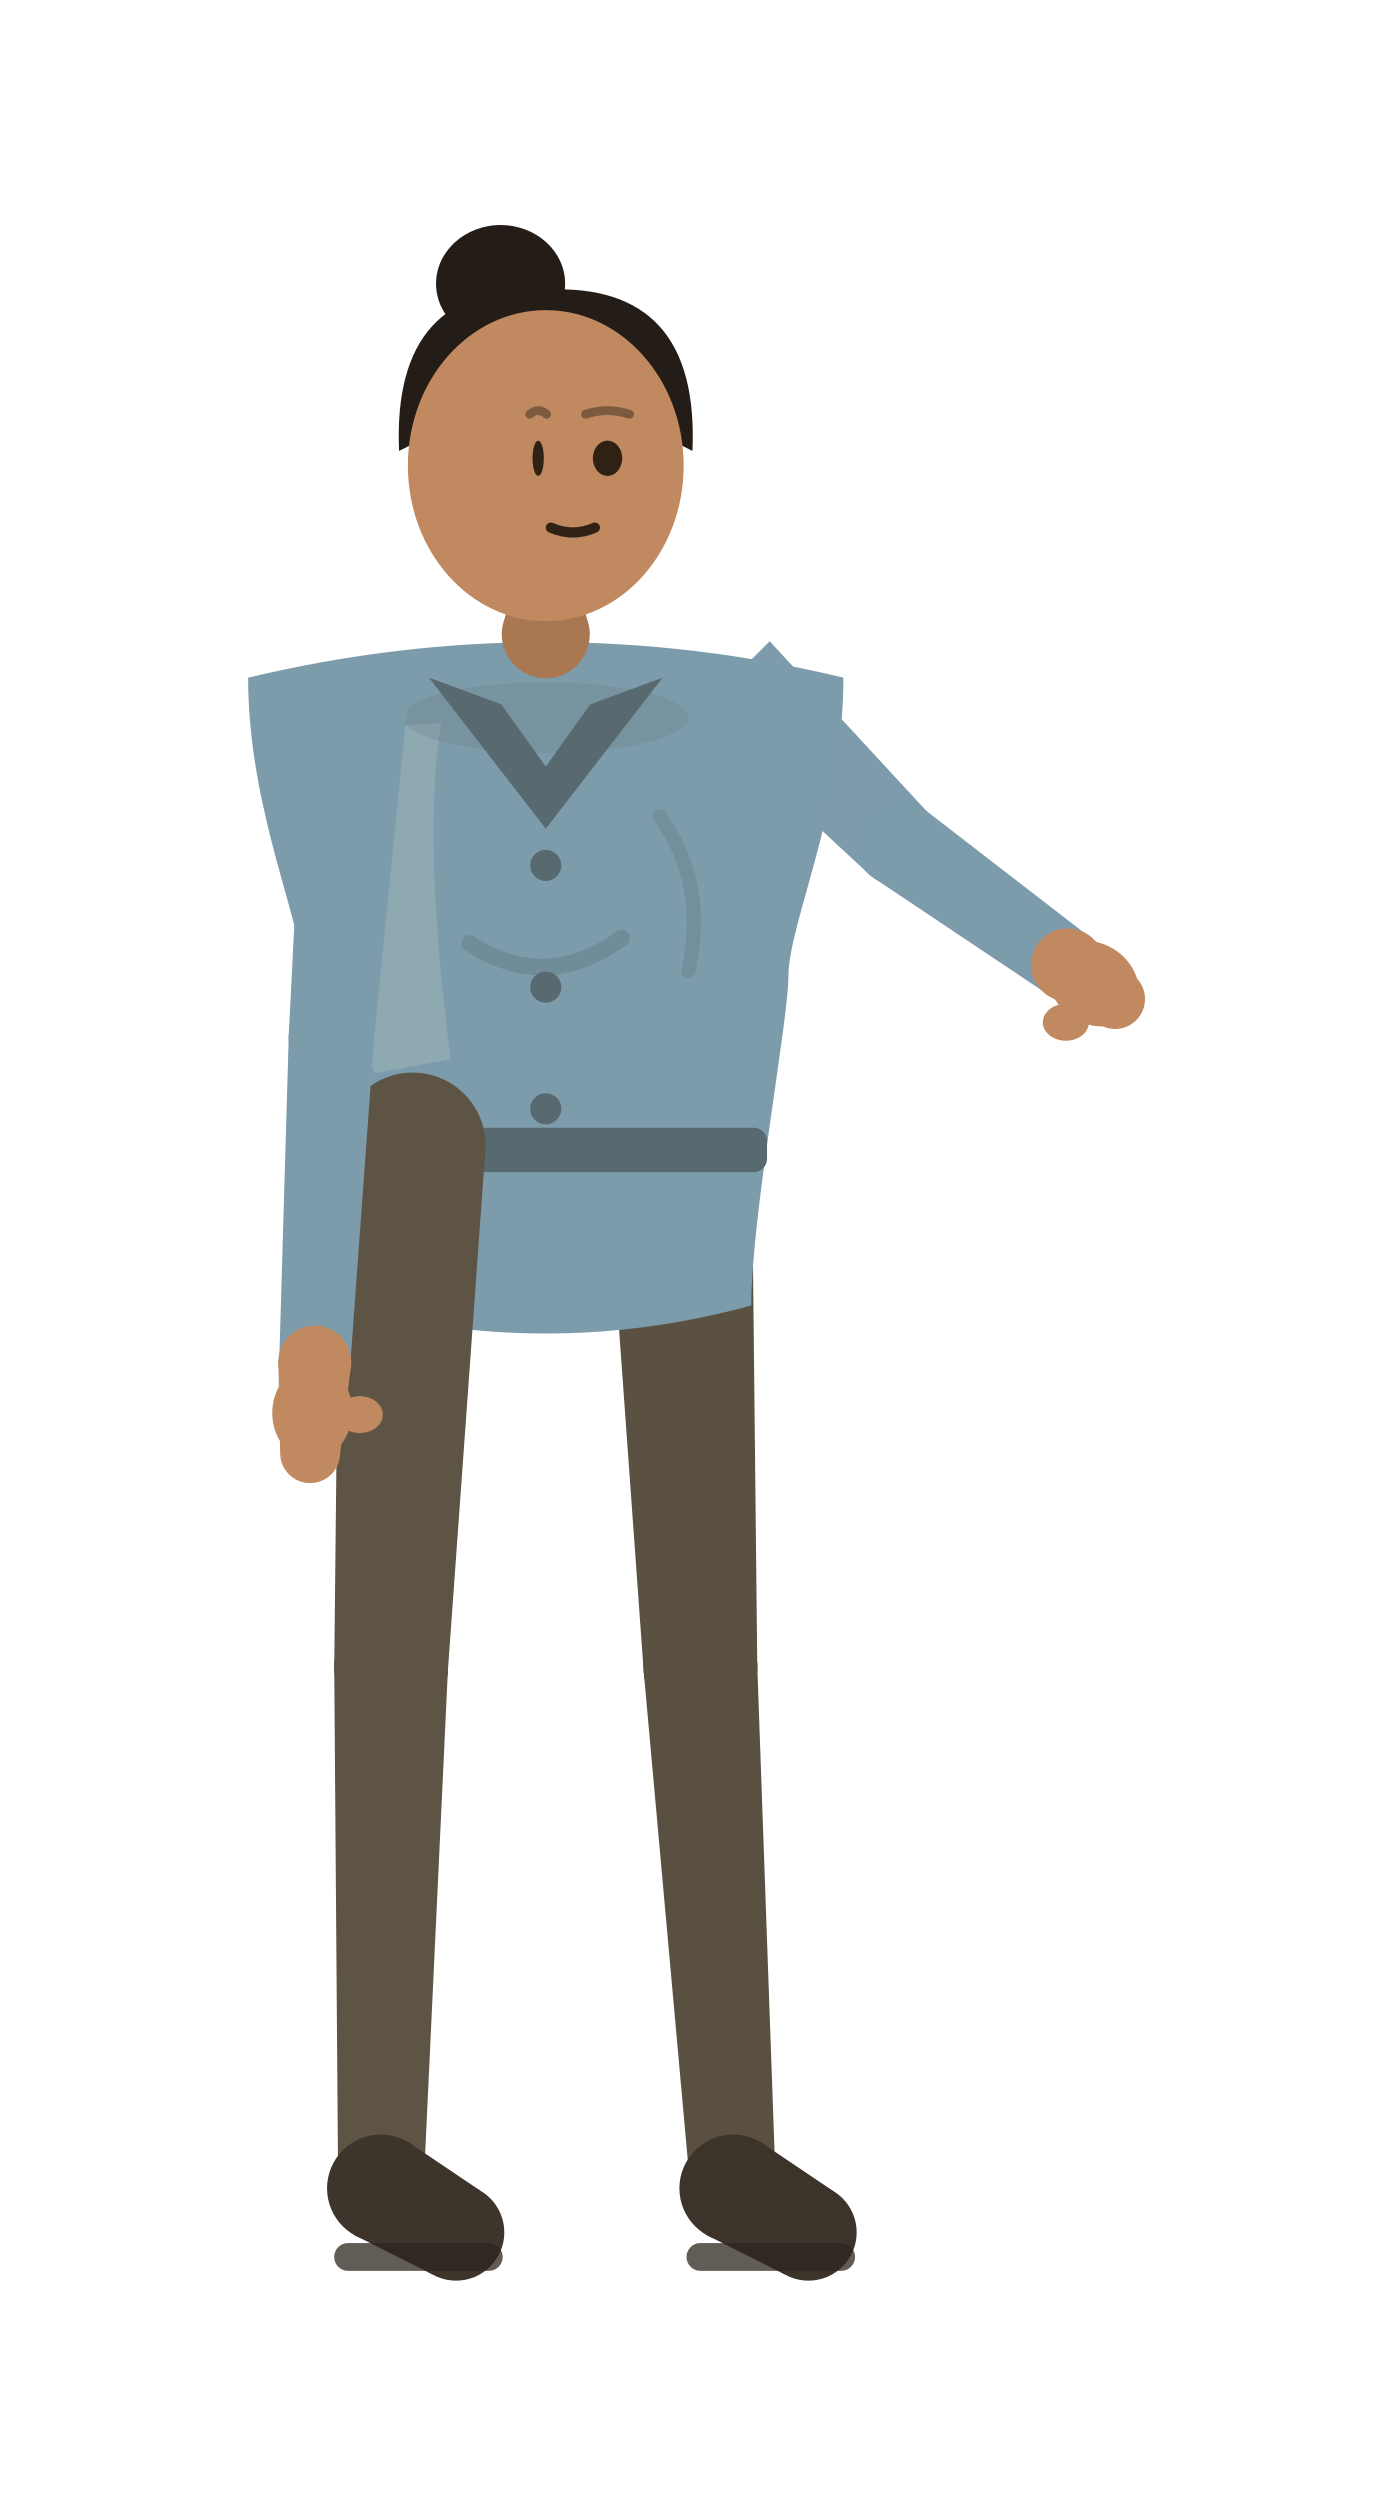
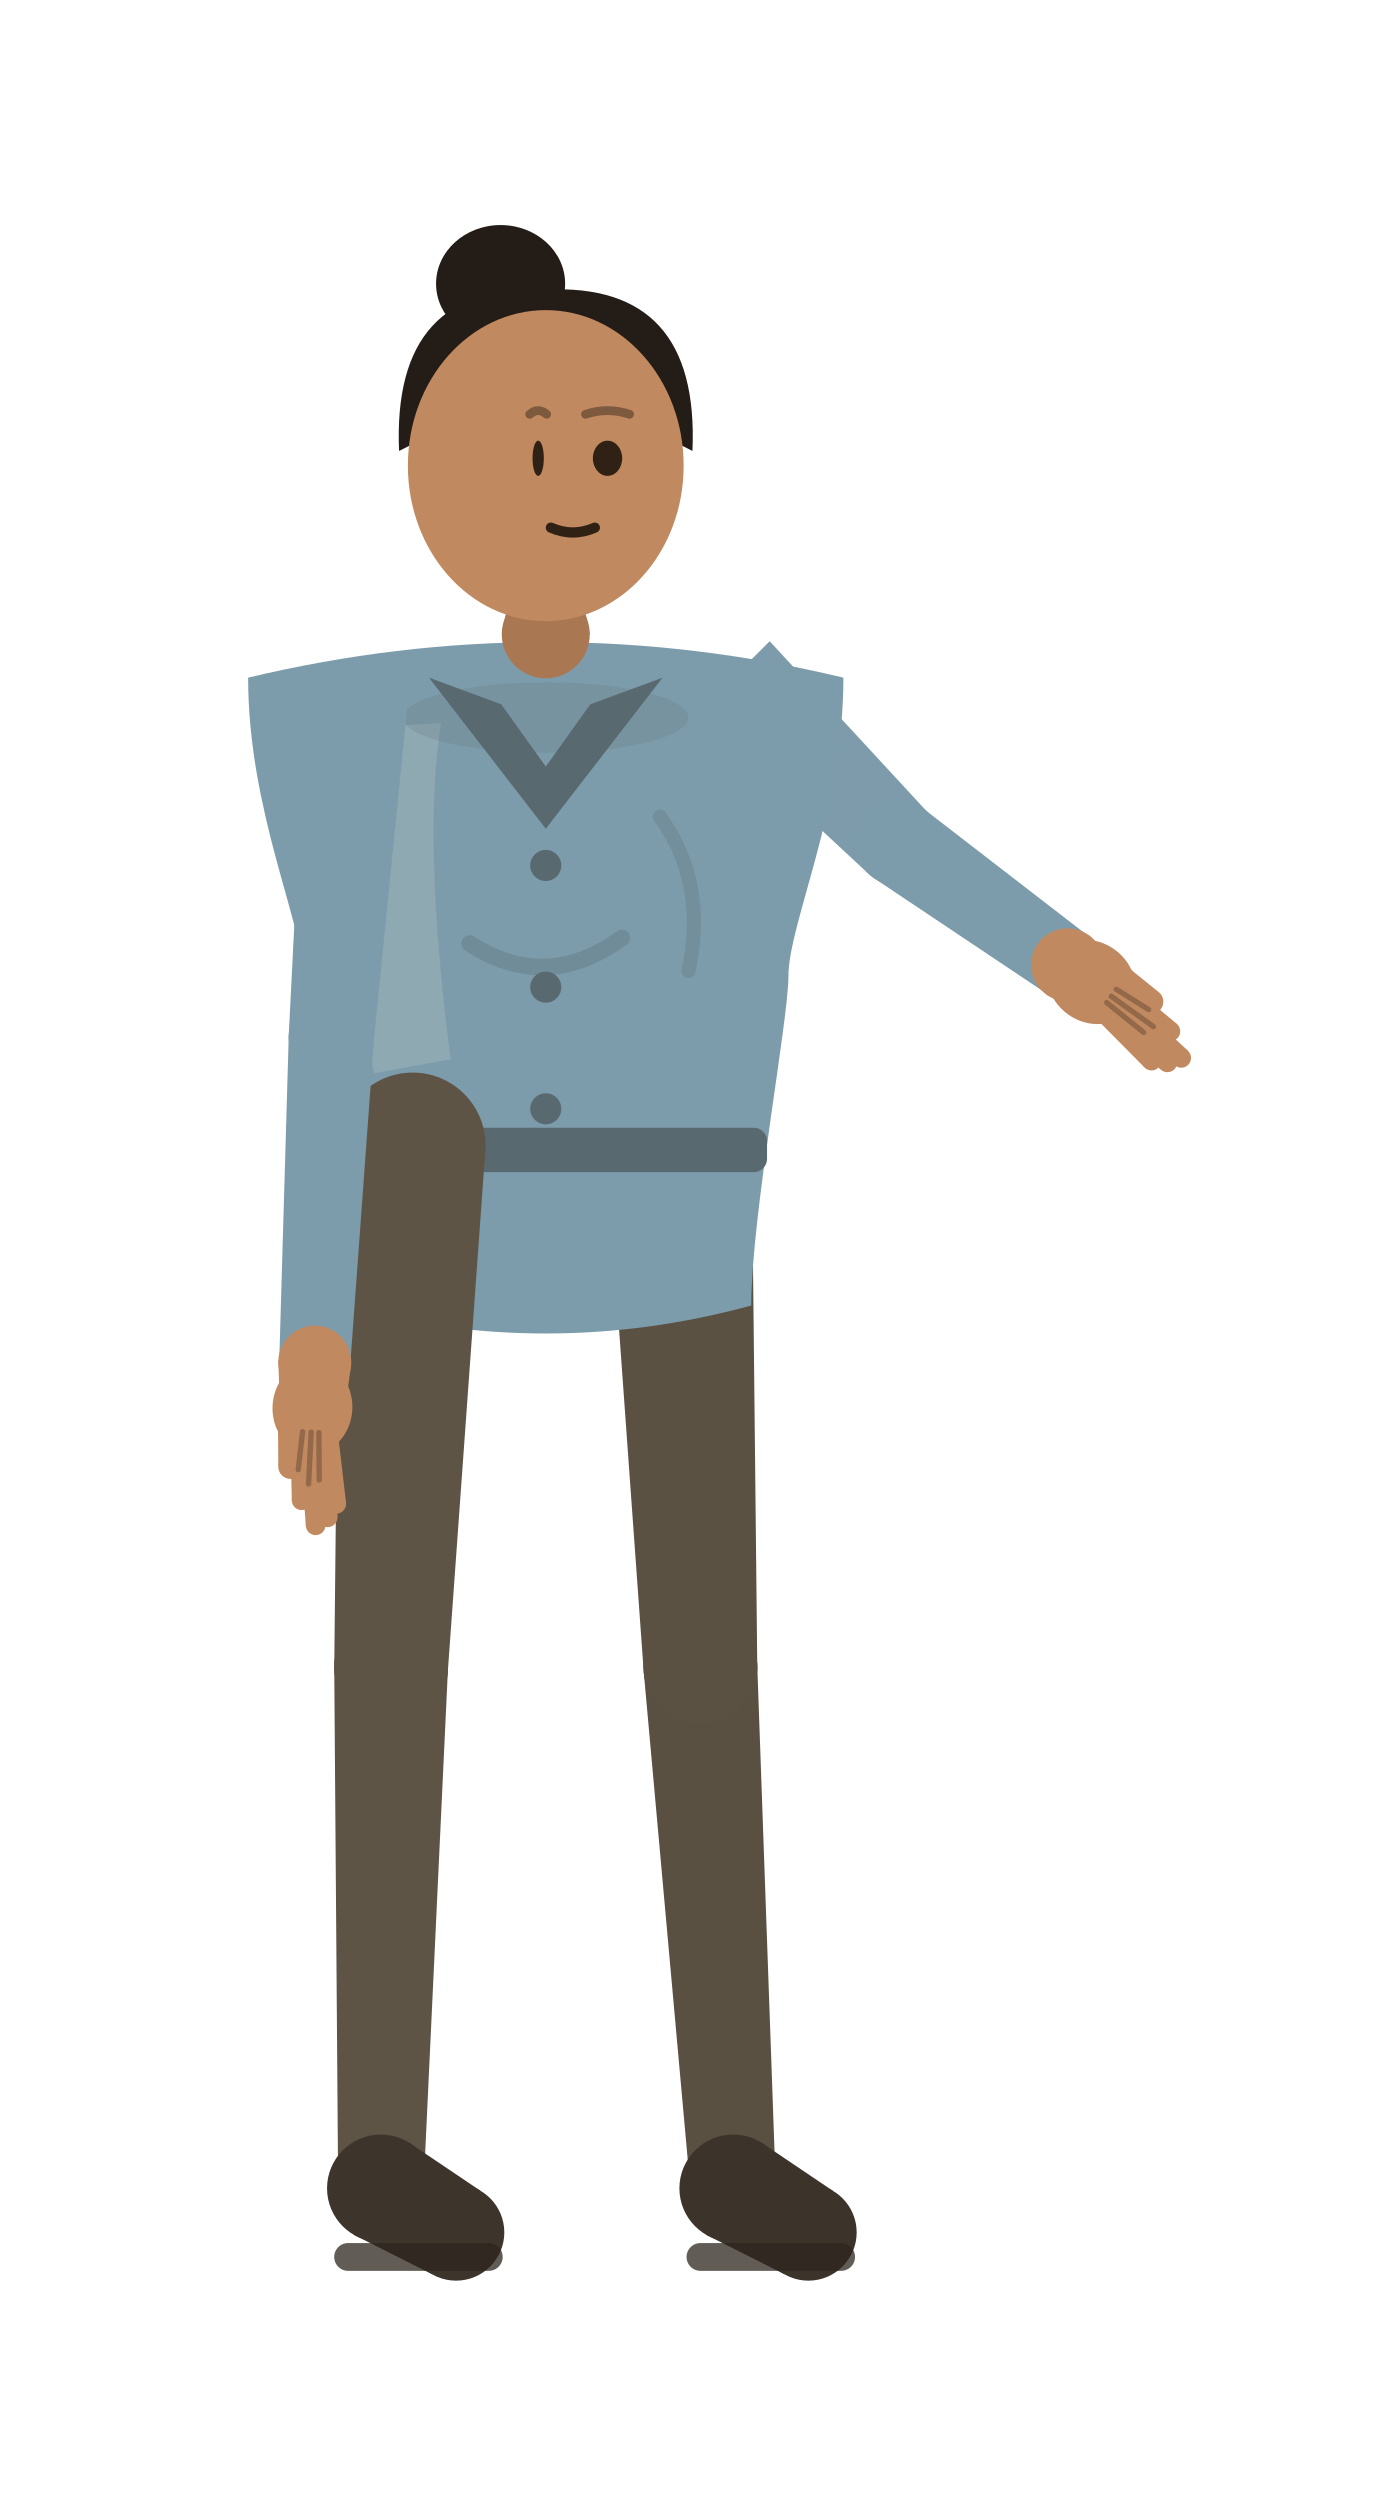
<svg xmlns="http://www.w3.org/2000/svg" class="nex-paperbook-figure" viewBox="-245.56 -515.4 622.11 1124.85" role="img" aria-label="Paperbook character">
  <g class="pb-figure" data-view-axis="three-quarter-right">
    <g class="pb-limb" fill="#595042">
      <path d="M 44.03 236.28 L 65.15 470.42 L 103.48 468.01 L 95.13 233.07 Z" />
      <circle cx="69.58" cy="234.68" r="25.6" />
      <circle cx="84.32" cy="469.21" r="19.2" />
    </g>
    <g class="pb-limb" fill="#5a5142">
      <path d="M 27.12 1.35 L 44 235.73 L 95.16 233.62 L 92.66 -1.35 Z" />
      <circle cx="59.89" cy="0" r="32.8" />
      <circle cx="69.58" cy="234.68" r="25.6" />
    </g>
    <g class="pb-foot" fill="#3c332a">
      <path d="M 72.09 490.09 L 107.2 507.79 L 129.15 470.32 L 96.55 448.34 Z" />
      <circle cx="84.32" cy="469.21" r="24.19" />
      <circle cx="118.18" cy="489.05" r="21.71" />
    </g>
    <g class="pb-foot" fill="#2e261e">
      <path d="M 69.6 500.09 L 132.9 500.09" stroke="#2e261e" stroke-width="12.51" stroke-linecap="round" fill="none" opacity="0.75" />
    </g>
    <g class="pb-limb" fill="#7d9baa">
      <path d="M 67.89 -194.12 L 144.74 -122.69 L 171.93 -149.8 L 100.75 -226.88 Z" />
      <circle cx="158.34" cy="-136.25" r="19.2" />
    </g>
    <g class="pb-top" fill="#7d9cab">
      <path d="M -133.92 -210.5 Q 0 -242.5 133.92 -210.5 C 133.92 -150.5 109.17 -100 109.17 -76 C 109.17 -56 92.45 32.4 92.45 72 Q 0 97.2 -92.45 72 C -92.45 32.4 -109.17 -56 -109.17 -76 C -109.17 -100 -133.92 -150.5 -133.92 -210.5 Z" />
    </g>
    <g class="pb-fold" fill="#a1b5bb">
      <path d="M -89.9 -187.6 Q -102.75 -113.2 -77.06 -32.6 L -42.81 -38.8 Q -55.66 -138 -47.09 -190.08 Z" opacity="0.5" />
    </g>
    <g class="pb-fold" fill="none">
      <path d="M -34.25 -90.88 Q 0 -68.56 34.25 -93.36" fill="none" stroke="#60747c" stroke-width="7.49" stroke-linecap="round" opacity="0.4" />
    </g>
    <g class="pb-fold" fill="none">
      <path d="M 51.37 -147.92 Q 72.78 -118.16 64.22 -78.48" fill="none" stroke="#60747c" stroke-width="6.42" stroke-linecap="round" opacity="0.32" />
    </g>
    <g class="pb-fold" fill="#60747c">
      <ellipse cx="0" cy="-192.56" rx="64.22" ry="15.88" opacity="0.22" />
    </g>
    <g class="pb-trim" fill="#596970">
      <path d="M -52.57 -210.5 L 0 -142.5 L 52.57 -210.5 L 20.03 -198.5 L 0 -170.5 L -20.03 -198.5 Z" />
    </g>
    <g class="pb-trim" fill="#596970">
      <circle cx="0" cy="-126" r="7" />
      <circle cx="0" cy="-71.25" r="7" />
      <circle cx="0" cy="-16.5" r="7" />
    </g>
    <g class="pb-trim" fill="#596970">
      <rect x="-99.57" y="-8" width="199.13" height="20" rx="6" />
    </g>
    <g class="pb-neck" fill="#a97853">
      <path d="M -16.5 -246.5 L -19.8 -230 L 19.8 -230 L 16.5 -246.5 Z" />
      <circle cx="0" cy="-246.5" r="16.5" />
      <circle cx="0" cy="-230" r="19.8" />
    </g>
    <g class="pb-hair" fill="#241c17">
      <path d="M -66 -312.5 Q -69.3 -388.4 0 -385.1 Q 69.3 -388.4 66 -312.5 Q 0 -346.82 -66 -312.5 Z" />
      <ellipse cx="-20.32" cy="-387.74" rx="29.04" ry="26.4" />
    </g>
    <g class="pb-head" fill="#c1895f">
      <ellipse cx="0" cy="-305.9" rx="62.04" ry="69.96" />
    </g>
    <g class="pb-face">
      <path d="M 17.89 -329 Q 27.79 -332.3 37.69 -329" fill="none" stroke="#7d593d" stroke-width="3.96" stroke-linecap="round" />
      <path d="M -7.22 -329 Q -3.41 -332.3 0.39 -329" fill="none" stroke="#7d593d" stroke-width="3.96" stroke-linecap="round" />
      <ellipse cx="27.79" cy="-309.2" rx="6.6" ry="7.92" fill="#302115" />
      <ellipse cx="-3.41" cy="-309.2" rx="2.54" ry="7.92" fill="#302115" />
      <path d="M 2.31 -277.98 Q 12.19 -273.67 22.07 -277.98" fill="none" stroke="#302115" stroke-width="4.62" stroke-linecap="round" />
    </g>
    <g class="pb-limb" fill="#5d5445">
      <path d="M -92.66 -1.35 L -95.16 233.62 L -44 235.73 L -27.12 1.35 Z" />
      <circle cx="-59.89" cy="0" r="32.8" />
      <circle cx="-69.58" cy="234.68" r="25.6" />
    </g>
    <g class="pb-limb" fill="#5d5445">
      <path d="M -95.18 234.17 L -93.41 468.83 L -55.02 469.59 L -43.99 235.18 Z" />
      <circle cx="-69.58" cy="234.68" r="25.6" />
      <circle cx="-74.22" cy="469.21" r="19.2" />
    </g>
    <g class="pb-limb" fill="#7d9cab">
      <path d="M -107.45 -212.24 L -115.61 -50.25 L -77.31 -47.38 L -61.18 -208.76 Z" />
      <circle cx="-96.46" cy="-48.81" r="19.2" />
    </g>
    <g class="pb-foot" fill="#3d342b">
      <path d="M -86.45 490.09 L -51.33 507.79 L -29.38 470.32 L -61.99 448.34 Z" />
      <circle cx="-74.22" cy="469.21" r="24.19" />
      <circle cx="-40.36" cy="489.05" r="21.71" />
    </g>
    <g class="pb-foot" fill="#2e261e">
      <path d="M -88.94 500.09 L -25.64 500.09" stroke="#2e261e" stroke-width="12.51" stroke-linecap="round" fill="none" opacity="0.75" />
    </g>
    <g class="pb-limb" fill="#7d9cab">
      <path d="M -115.63 -49.79 L -119.91 96.65 L -87.95 98.29 L -77.28 -47.83 Z" />
      <circle cx="-96.46" cy="-48.81" r="19.2" />
      <circle cx="-103.93" cy="97.47" r="16" />
    </g>
    <g class="pb-limb" fill="#7d9cab">
      <path d="M 147.12 -120.66 L 225.41 -68.3 L 244.1 -94.28 L 169.55 -151.84 Z" />
      <circle cx="158.34" cy="-136.25" r="19.2" />
      <circle cx="234.75" cy="-81.29" r="16" />
    </g>
    <g class="pb-hand" fill="#c1895f">
-       <path d="M -120.33 96.63 L -119.49 137.74 L -92.56 139.12 L -87.54 98.31 Z" />
+       <path d="M -120.33 96.63 L -119.65 117.2 L -90.31 118.7 L -87.54 98.31 Z" />
      <circle cx="-103.93" cy="97.47" r="16.42" />
-       <circle cx="-106.02" cy="138.43" r="13.48" />
-       <ellipse cx="-105.08" cy="120" rx="21.43" ry="17.97" transform="rotate(92.92 -105.08 120)" />
-       <ellipse cx="-83.68" cy="121.09" rx="10.37" ry="8.29" />
+       <circle cx="-104.98" cy="117.95" r="14.69" />
+       <ellipse cx="-104.98" cy="117.95" rx="20.74" ry="17.97" transform="rotate(92.92 -104.98 117.95)" />
+       <path d="M -120.44 128.03 L -120.34 144.06 L -109.31 144.95 L -106.66 129.14 Z" />
+       <circle cx="-113.55" cy="128.59" r="6.91" />
+       <circle cx="-114.83" cy="144.51" r="5.53" />
+       <path d="M -114.94 128.72 L -114.28 159.56 L -105.43 159.69 L -103.89 128.88 Z" />
+       <circle cx="-109.42" cy="128.8" r="5.53" />
+       <circle cx="-109.85" cy="159.63" r="4.42" />
+       <path d="M -111.07 129.26 L -107.96 171.11 L -99.12 170.69 L -100.02 128.73 Z" />
+       <circle cx="-105.54" cy="128.99" r="5.53" />
+       <circle cx="-103.54" cy="170.9" r="4.42" />
+       <path d="M -107.56 129.74 L -102.51 167.76 L -93.71 166.84 L -96.56 128.6 Z" />
+       <circle cx="-102.06" cy="129.17" r="5.53" />
+       <circle cx="-98.11" cy="167.3" r="4.42" />
+       <path d="M -104.56 130.15 L -98.64 161.91 L -89.89 160.58 L -93.62 128.5 Z" />
+       <circle cx="-99.09" cy="129.32" r="5.53" />
+       <circle cx="-94.26" cy="161.25" r="4.42" />
+     </g>
+     <g class="pb-detail" fill="none">
+       <path d="M -109.42 128.8 L -111.37 145.86" fill="none" stroke="#664933" stroke-width="2.42" stroke-linecap="round" opacity="0.5" />
+       <path d="M -105.54 128.99 L -106.73 152.33" fill="none" stroke="#664933" stroke-width="2.42" stroke-linecap="round" opacity="0.5" />
+       <path d="M -102.06 129.17 L -101.93 150.51" fill="none" stroke="#664933" stroke-width="2.42" stroke-linecap="round" opacity="0.5" />
    </g>
    <g class="pb-hand" fill="#c1895f">
-       <path d="M 225.17 -67.96 L 248.28 -54.95 L 264.02 -76.84 L 244.34 -94.61 Z" />
+       <path d="M 225.17 -67.96 L 236.88 -61.67 L 254.03 -85.52 L 244.34 -94.61 Z" />
      <circle cx="234.75" cy="-81.29" r="16.42" />
-       <circle cx="256.15" cy="-65.9" r="13.48" />
-       <ellipse cx="246.52" cy="-72.82" rx="21.43" ry="17.97" transform="rotate(35.73 246.52 -72.82)" />
-       <ellipse cx="234.01" cy="-55.43" rx="10.37" ry="8.29" />
+       <circle cx="245.45" cy="-73.59" r="14.69" />
+       <ellipse cx="245.45" cy="-73.59" rx="20.74" ry="17.97" transform="rotate(35.73 245.45 -73.59)" />
+       <path d="M 255.24 -67.91 L 269.25 -60.11 L 275.44 -69.28 L 262.98 -79.37 Z" />
+       <circle cx="259.11" cy="-73.64" r="6.91" />
+       <circle cx="272.34" cy="-64.7" r="5.53" />
+       <path d="M 253.3 -65.91 L 278.33 -47.88 L 283.76 -54.86 L 260.09 -74.65 Z" />
+       <circle cx="256.69" cy="-70.28" r="5.53" />
+       <circle cx="281.05" cy="-51.37" r="4.42" />
+       <path d="M 250.77 -62.99 L 282.98 -36.08 L 288.83 -42.72 L 258.09 -71.28 Z" />
+       <circle cx="254.43" cy="-67.13" r="5.53" />
+       <circle cx="285.91" cy="-39.4" r="4.42" />
+       <path d="M 248.51 -60.36 L 276.6 -34.25 L 282.81 -40.56 L 256.27 -68.24 Z" />
+       <circle cx="252.39" cy="-64.3" r="5.53" />
+       <circle cx="279.7" cy="-37.4" r="4.42" />
+       <path d="M 246.6 -58.13 L 269.33 -35.18 L 275.82 -41.19 L 254.72 -65.64 Z" />
+       <circle cx="250.66" cy="-61.89" r="5.53" />
+       <circle cx="272.57" cy="-38.18" r="4.42" />
+     </g>
+     <g class="pb-detail" fill="none">
+       <path d="M 256.69 -70.28 L 271.24 -61.16" fill="none" stroke="#664933" stroke-width="2.42" stroke-linecap="round" opacity="0.5" />
+       <path d="M 254.43 -67.13 L 273.4 -53.49" fill="none" stroke="#664933" stroke-width="2.42" stroke-linecap="round" opacity="0.5" />
+       <path d="M 252.39 -64.3 L 268.98 -50.88" fill="none" stroke="#664933" stroke-width="2.42" stroke-linecap="round" opacity="0.5" />
    </g>
  </g>
</svg>
